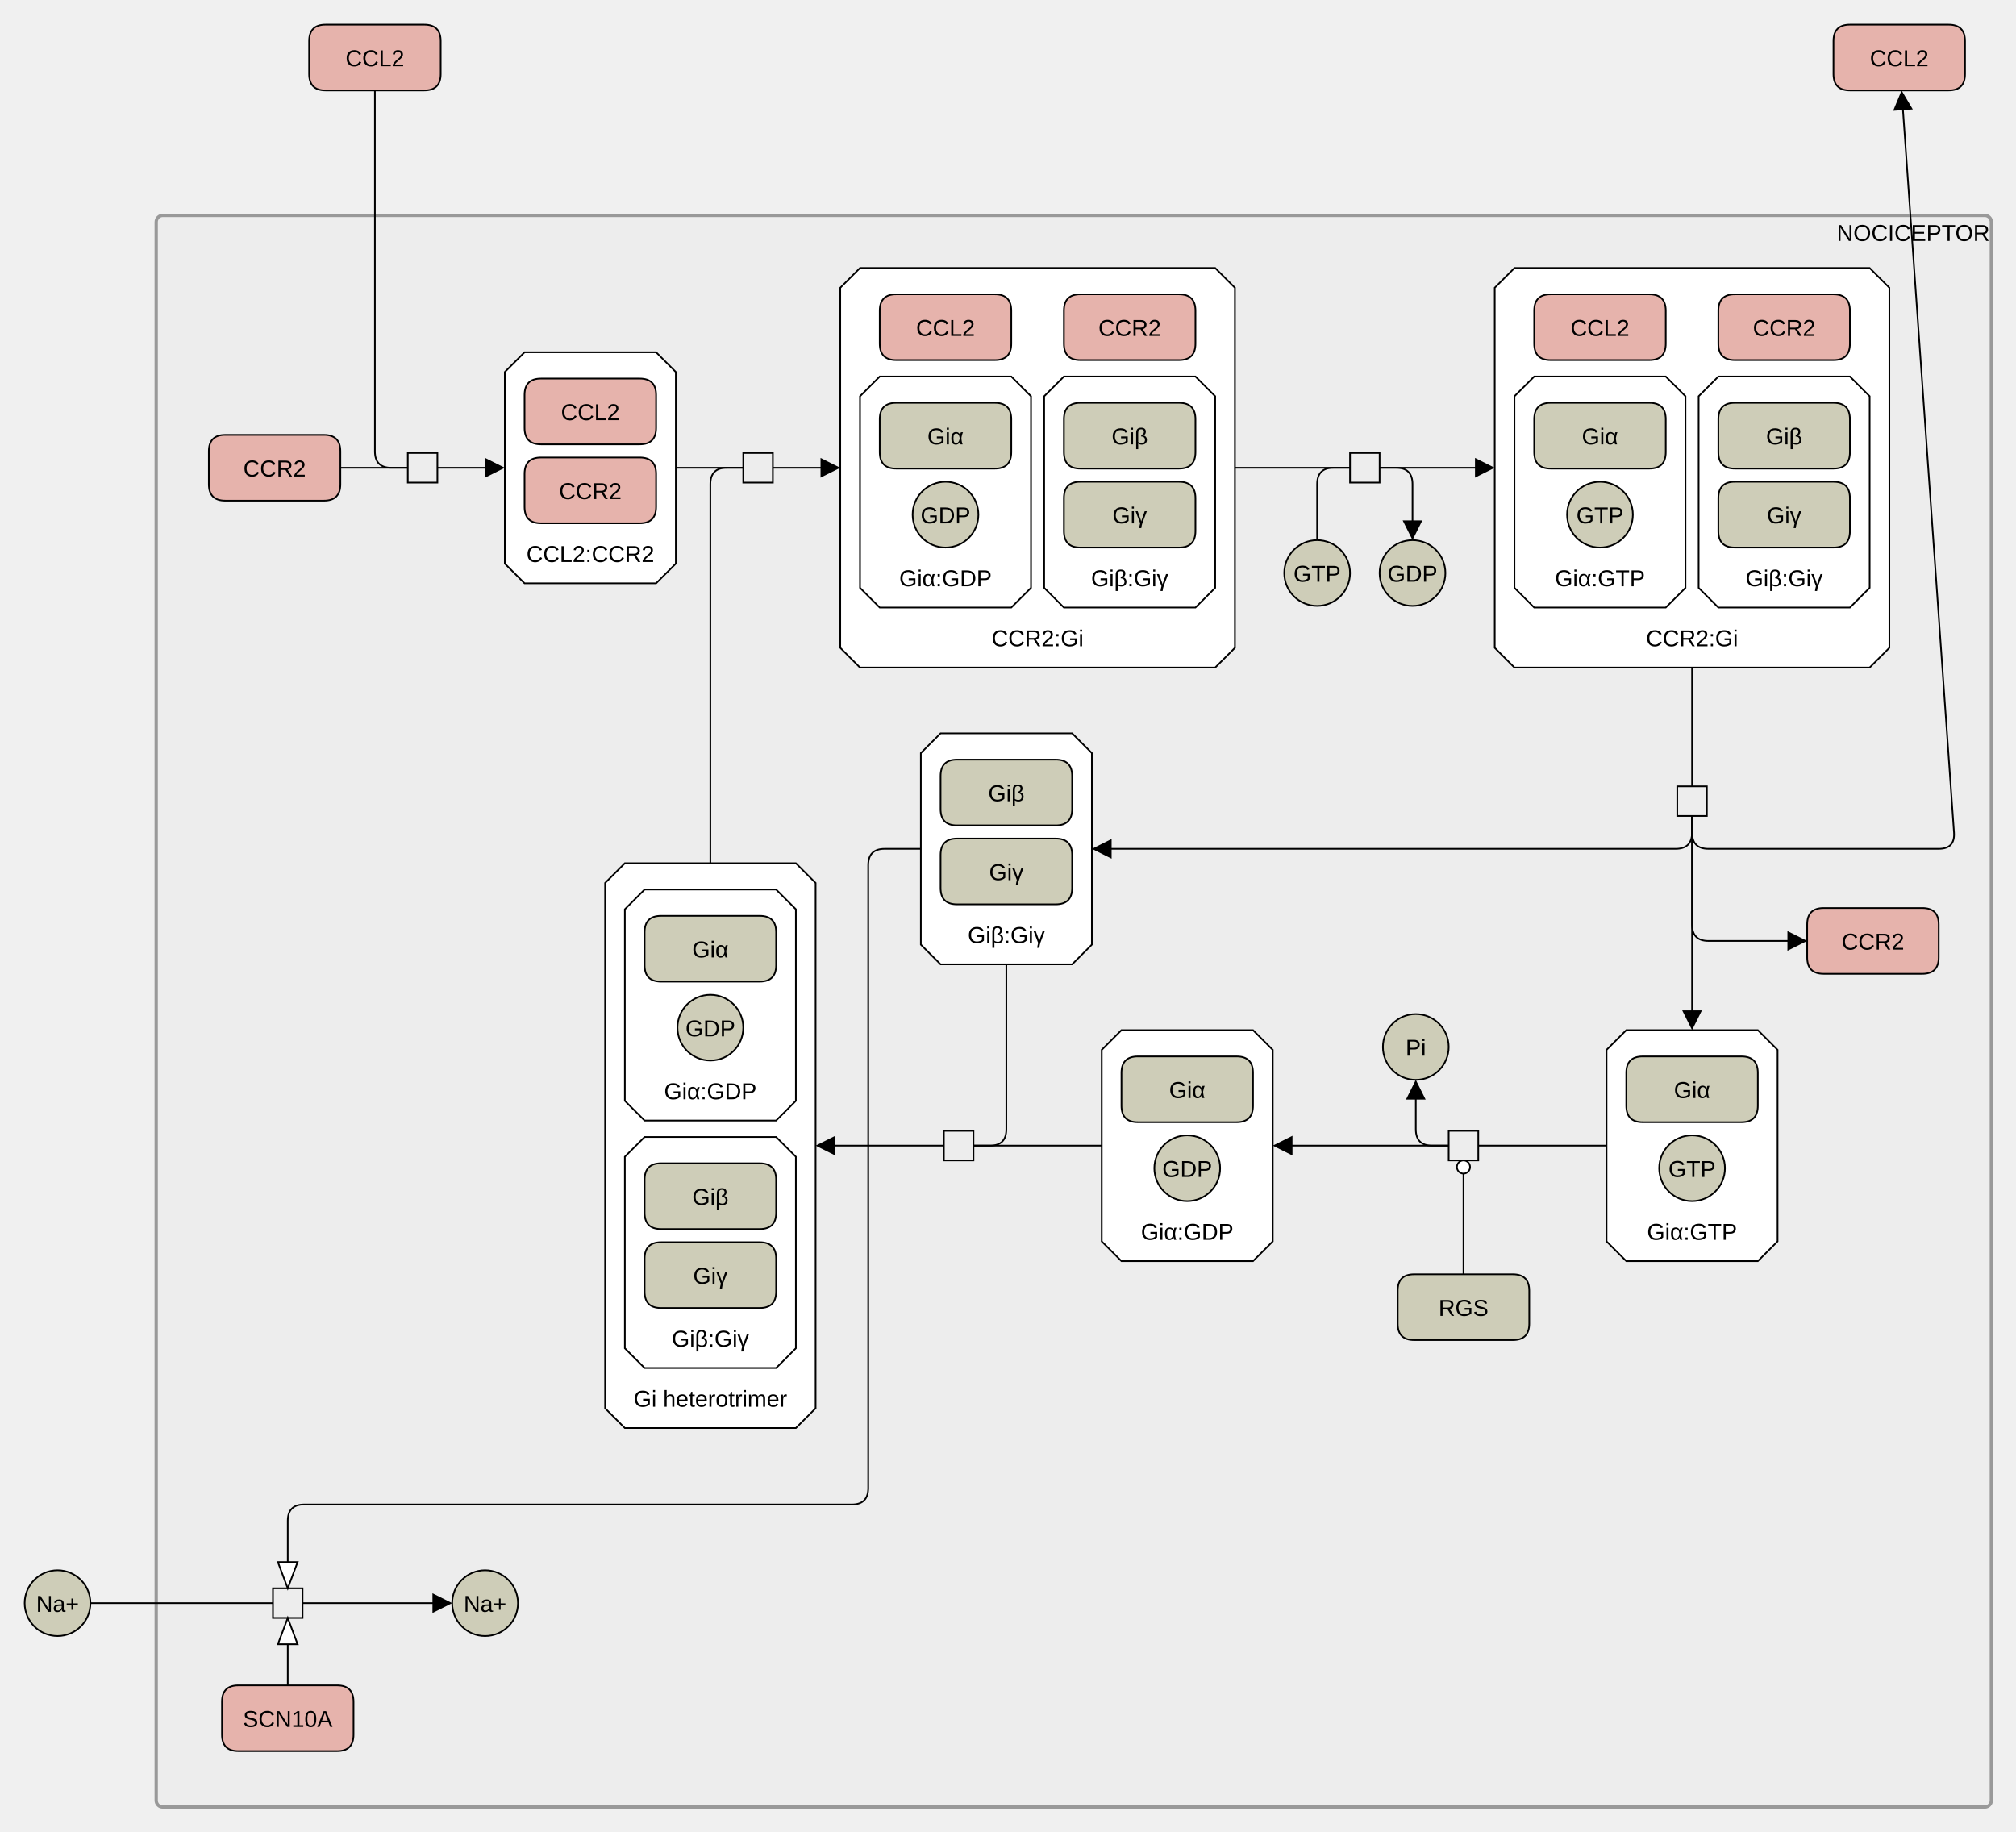
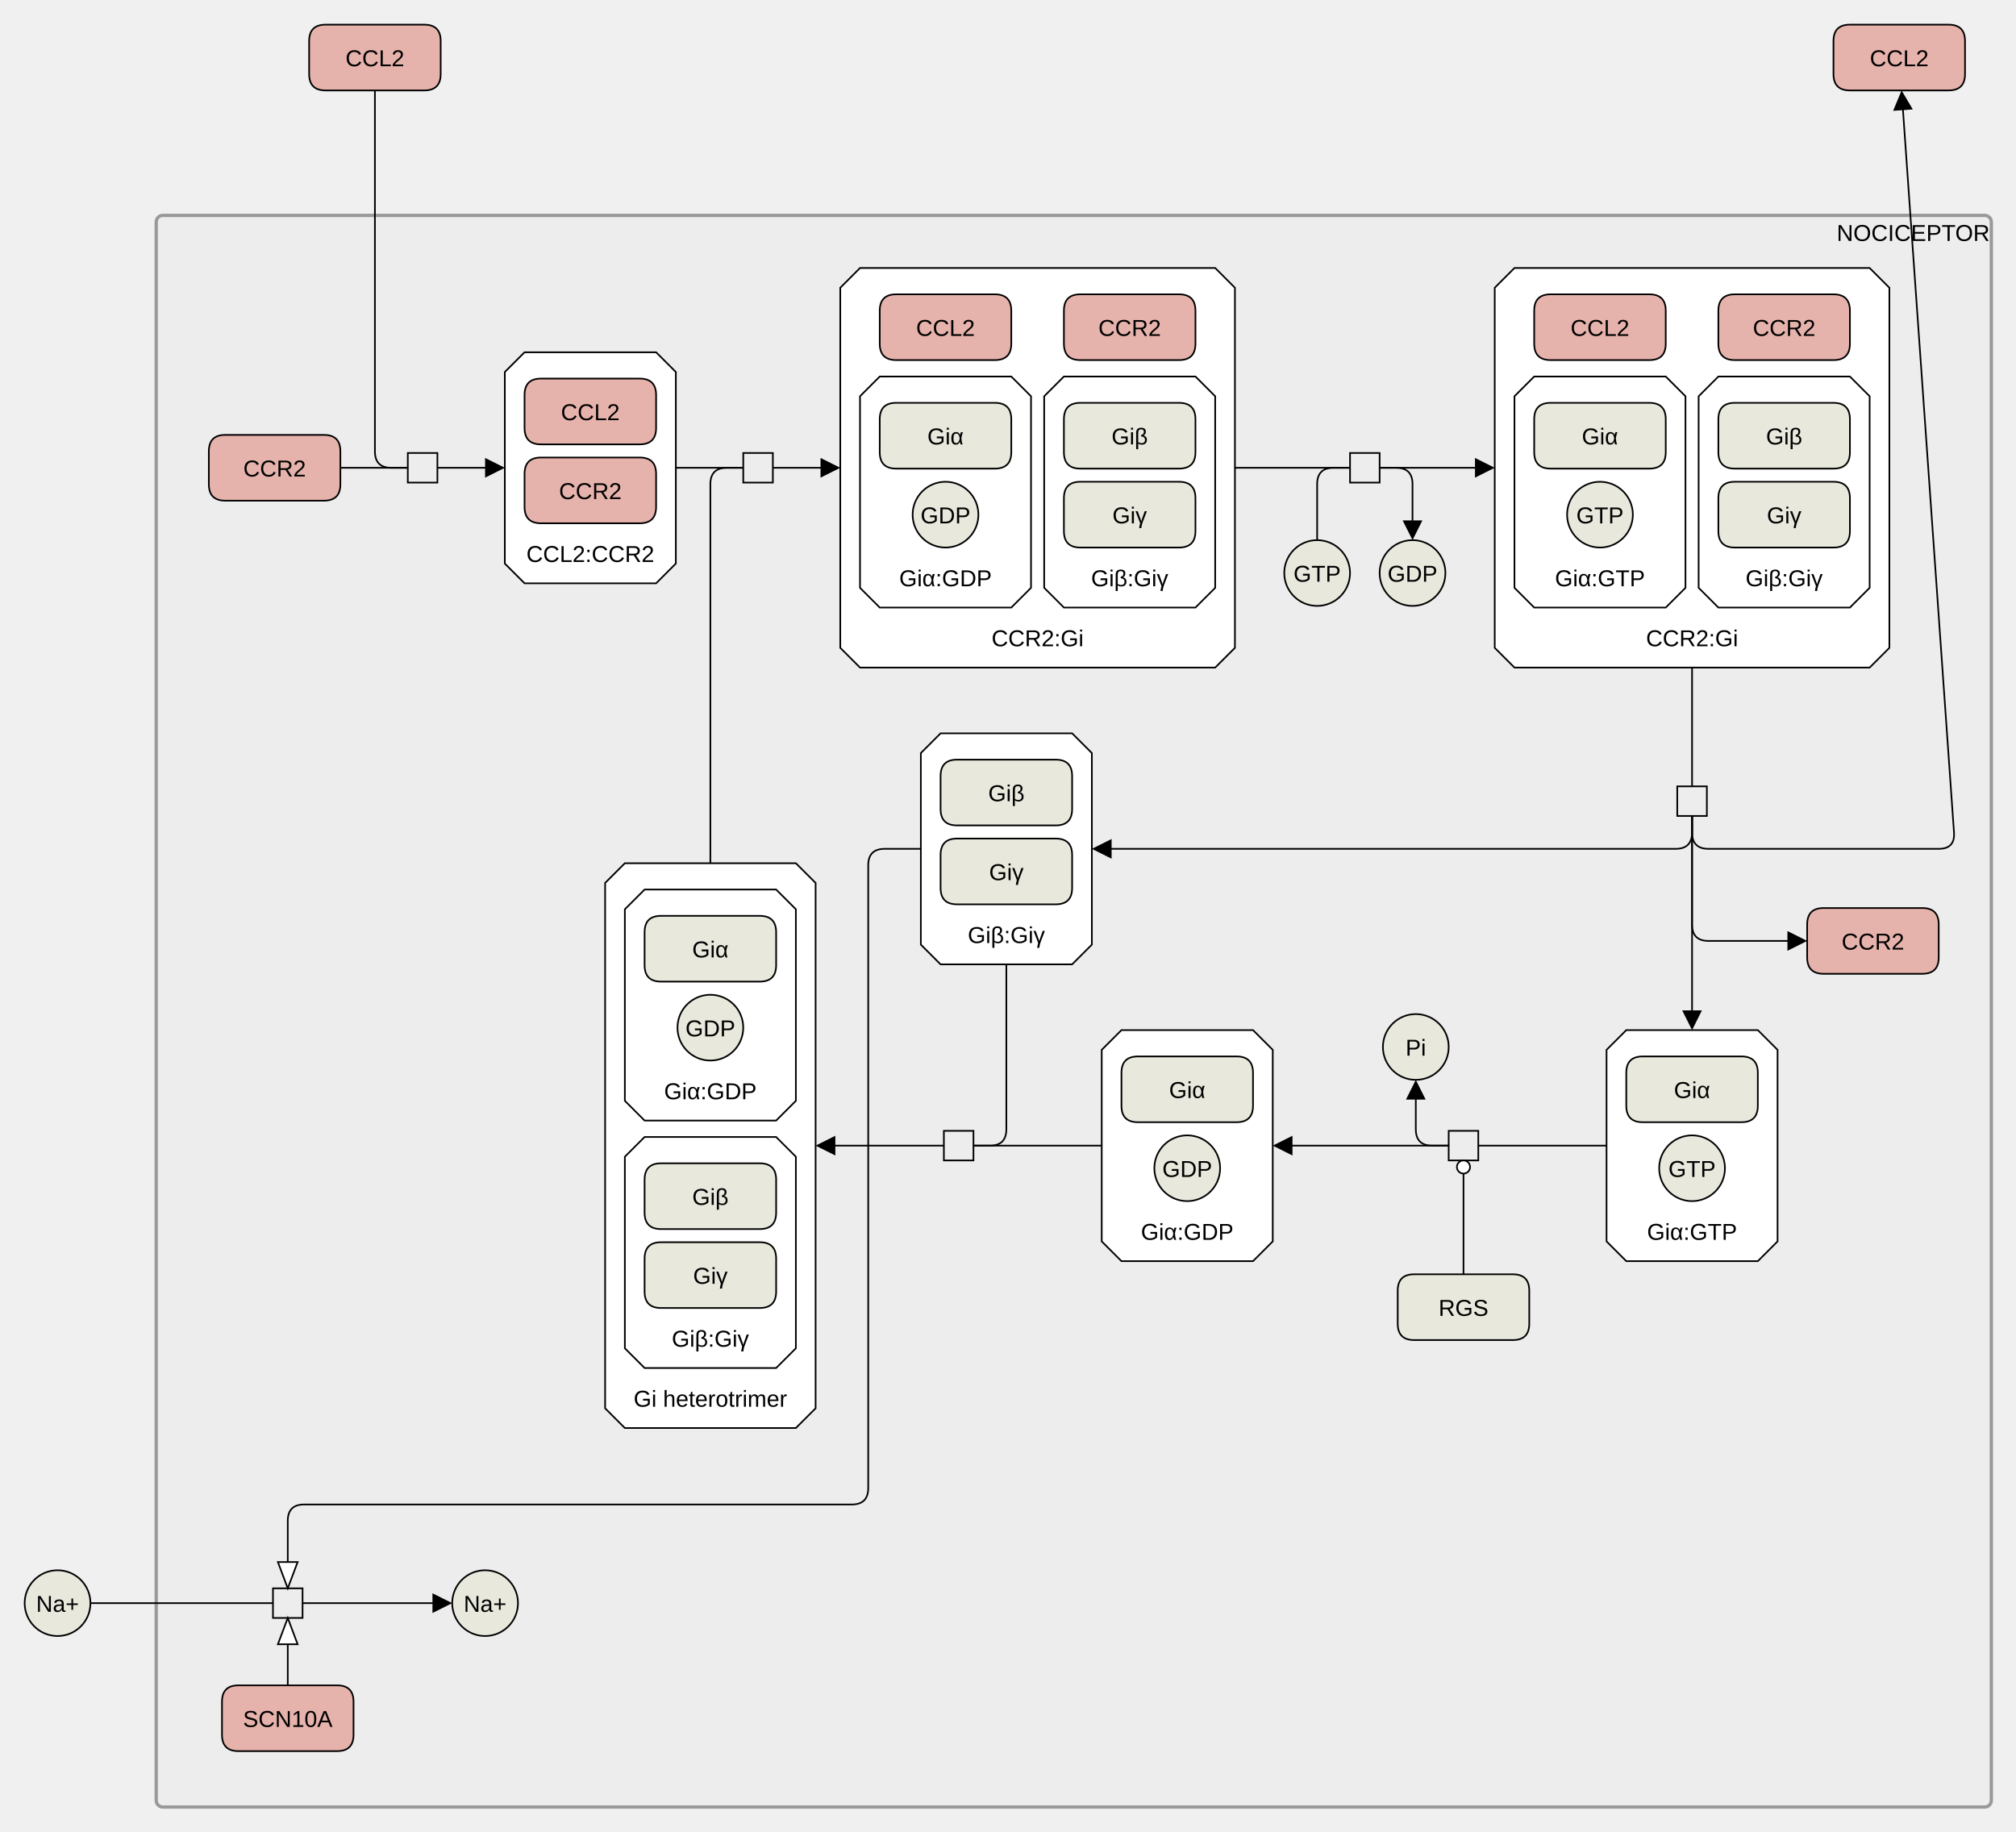
<svg xmlns="http://www.w3.org/2000/svg" width="1226" height="1114" viewBox="0 0 1226 1114" stroke-linecap="butt" stroke-miterlimit="10">
  <g transform="translate(55,-25)">
    <path d="M40 160 C40 157.791 41.791 156 44 156 L1152 156 C1154.209 156 1156 157.791 1156 160 L1156 1120 C1156 1122.209 1154.209 1124 1152 1124 L44 1124 C41.791 1124 40 1122.209 40 1120 Z" fill="#999999" fill-opacity="0.031" stroke="none" />
    <path d="M40 160 C40 157.791 41.791 156 44 156 L1152 156 C1154.209 156 1156 157.791 1156 160 L1156 1120 C1156 1122.209 1154.209 1124 1152 1124 L44 1124 C41.791 1124 40 1122.209 40 1120 Z" fill="none" stroke="#999999" stroke-width="2" />
    <text x="1108.5" y="171.541" text-anchor="middle" font-family="'Dialog', Arial, Helvetica, sans-serif" font-size="14" fill="#000000" stroke="none" xml:space="preserve">NOCICEPTOR</text>
    <path d="M468 188 L684 188 L696 200 L696 419 L684 431 L468 431 L456 419 L456 200 Z" fill="#FFFFFF" stroke="none" />
    <path d="M468 188 L684 188 L696 200 L696 419 L684 431 L468 431 L456 419 L456 200 Z" fill="none" stroke="#000000" />
    <text x="576" y="418.041" text-anchor="middle" font-family="'Dialog', Arial, Helvetica, sans-serif" font-size="14" fill="#000000" stroke="none" xml:space="preserve">CCR2:Gi</text>
    <path d="M592 214 Q592 204 602 204 L662 204 Q672 204 672 214 L672 234 Q672 244 662 244 L602 244 Q592 244 592 234 Z" fill="#E6B3AC" stroke="none" />
    <path d="M592 214 Q592 204 602 204 L662 204 Q672 204 672 214 L672 234 Q672 244 662 244 L602 244 Q592 244 592 234 Z" fill="none" stroke="#000000" />
    <text x="632" y="229.291" text-anchor="middle" font-family="'Dialog', Arial, Helvetica, sans-serif" font-size="14" fill="#000000" stroke="none" xml:space="preserve">CCR2</text>
    <path d="M480 214 Q480 204 490 204 L550 204 Q560 204 560 214 L560 234 Q560 244 550 244 L490 244 Q480 244 480 234 Z" fill="#E6B3AC" stroke="none" />
    <path d="M480 214 Q480 204 490 204 L550 204 Q560 204 560 214 L560 234 Q560 244 550 244 L490 244 Q480 244 480 234 Z" fill="none" stroke="#000000" />
    <text x="520" y="229.291" text-anchor="middle" font-family="'Dialog', Arial, Helvetica, sans-serif" font-size="14" fill="#000000" stroke="none" xml:space="preserve">CCL2</text>
    <path d="M480 254 L560 254 L572 266 L572 382.5 L560 394.5 L480 394.5 L468 382.5 L468 266 Z" fill="#FFFFFF" stroke="none" />
    <path d="M480 254 L560 254 L572 266 L572 382.5 L560 394.5 L480 394.5 L468 382.5 L468 266 Z" fill="none" stroke="#000000" />
    <text x="520" y="381.541" text-anchor="middle" font-family="'Dialog', Arial, Helvetica, sans-serif" font-size="14" fill="#000000" stroke="none" xml:space="preserve">Giα:GDP</text>
-     <path d="M480 280 Q480 270 490 270 L550 270 Q560 270 560 280 L560 300 Q560 310 550 310 L490 310 Q480 310 480 300 Z" fill="#CECDB8" stroke="none" />
+     <path d="M480 280 Q480 270 490 270 L550 270 Q560 270 560 280 L560 300 Q560 310 550 310 L490 310 Q480 310 480 300 Z" fill="#E8E8DD" stroke="none" />
    <path d="M480 280 Q480 270 490 270 L550 270 Q560 270 560 280 L560 300 Q560 310 550 310 L490 310 Q480 310 480 300 Z" fill="none" stroke="#000000" />
    <text x="520" y="295.291" text-anchor="middle" font-family="'Dialog', Arial, Helvetica, sans-serif" font-size="14" fill="#000000" stroke="none" xml:space="preserve">Giα</text>
-     <path d="M500 338 C500 326.954 508.954 318 520 318 L520 318 C531.046 318 540 326.954 540 338 L540 338 C540 349.046 531.046 358 520 358 L520 358 C508.954 358 500 349.046 500 338 Z" fill="#CECDB8" stroke="none" />
+     <path d="M500 338 C500 326.954 508.954 318 520 318 L520 318 C531.046 318 540 326.954 540 338 L540 338 C540 349.046 531.046 358 520 358 L520 358 C508.954 358 500 349.046 500 338 Z" fill="#E8E8DD" stroke="none" />
    <path d="M500 338 C500 326.954 508.954 318 520 318 L520 318 C531.046 318 540 326.954 540 338 L540 338 C540 349.046 531.046 358 520 358 L520 358 C508.954 358 500 349.046 500 338 Z" fill="none" stroke="#000000" />
    <text x="520" y="343.291" text-anchor="middle" font-family="'Dialog', Arial, Helvetica, sans-serif" font-size="14" fill="#000000" stroke="none" xml:space="preserve">GDP</text>
    <path d="M592 254 L672 254 L684 266 L684 382.5 L672 394.5 L592 394.5 L580 382.5 L580 266 Z" fill="#FFFFFF" stroke="none" />
    <path d="M592 254 L672 254 L684 266 L684 382.5 L672 394.5 L592 394.5 L580 382.5 L580 266 Z" fill="none" stroke="#000000" />
    <text x="632" y="381.541" text-anchor="middle" font-family="'Dialog', Arial, Helvetica, sans-serif" font-size="14" fill="#000000" stroke="none" xml:space="preserve">Giβ:Giγ</text>
-     <path d="M592 280 Q592 270 602 270 L662 270 Q672 270 672 280 L672 300 Q672 310 662 310 L602 310 Q592 310 592 300 Z" fill="#CECDB8" stroke="none" />
+     <path d="M592 280 Q592 270 602 270 L662 270 Q672 270 672 280 L672 300 Q672 310 662 310 L602 310 Q592 310 592 300 Z" fill="#E8E8DD" stroke="none" />
    <path d="M592 280 Q592 270 602 270 L662 270 Q672 270 672 280 L672 300 Q672 310 662 310 L602 310 Q592 310 592 300 Z" fill="none" stroke="#000000" />
    <text x="632" y="295.291" text-anchor="middle" font-family="'Dialog', Arial, Helvetica, sans-serif" font-size="14" fill="#000000" stroke="none" xml:space="preserve">Giβ</text>
-     <path d="M592 328 Q592 318 602 318 L662 318 Q672 318 672 328 L672 348 Q672 358 662 358 L602 358 Q592 358 592 348 Z" fill="#CECDB8" stroke="none" />
+     <path d="M592 328 Q592 318 602 318 L662 318 Q672 318 672 328 L672 348 Q672 358 662 358 L602 358 Q592 358 592 348 Z" fill="#E8E8DD" stroke="none" />
    <path d="M592 328 Q592 318 602 318 L662 318 Q672 318 672 328 L672 348 Q672 358 662 358 L602 358 Q592 358 592 348 Z" fill="none" stroke="#000000" />
    <text x="632" y="343.291" text-anchor="middle" font-family="'Dialog', Arial, Helvetica, sans-serif" font-size="14" fill="#000000" stroke="none" xml:space="preserve">Giγ</text>
    <path d="M866 188 L1082 188 L1094 200 L1094 419 L1082 431 L866 431 L854 419 L854 200 Z" fill="#FFFFFF" stroke="none" />
    <path d="M866 188 L1082 188 L1094 200 L1094 419 L1082 431 L866 431 L854 419 L854 200 Z" fill="none" stroke="#000000" />
    <text x="974" y="418.041" text-anchor="middle" font-family="'Dialog', Arial, Helvetica, sans-serif" font-size="14" fill="#000000" stroke="none" xml:space="preserve">CCR2:Gi</text>
    <path d="M990 254 L1070 254 L1082 266 L1082 382.5 L1070 394.5 L990 394.5 L978 382.5 L978 266 Z" fill="#FFFFFF" stroke="none" />
    <path d="M990 254 L1070 254 L1082 266 L1082 382.5 L1070 394.5 L990 394.5 L978 382.5 L978 266 Z" fill="none" stroke="#000000" />
    <text x="1030" y="381.541" text-anchor="middle" font-family="'Dialog', Arial, Helvetica, sans-serif" font-size="14" fill="#000000" stroke="none" xml:space="preserve">Giβ:Giγ</text>
-     <path d="M990 280 Q990 270 1000 270 L1060 270 Q1070 270 1070 280 L1070 300 Q1070 310 1060 310 L1000 310 Q990 310 990 300 Z" fill="#CECDB8" stroke="none" />
+     <path d="M990 280 Q990 270 1000 270 L1060 270 Q1070 270 1070 280 L1070 300 Q1070 310 1060 310 L1000 310 Q990 310 990 300 Z" fill="#E8E8DD" stroke="none" />
    <path d="M990 280 Q990 270 1000 270 L1060 270 Q1070 270 1070 280 L1070 300 Q1070 310 1060 310 L1000 310 Q990 310 990 300 Z" fill="none" stroke="#000000" />
    <text x="1030" y="295.291" text-anchor="middle" font-family="'Dialog', Arial, Helvetica, sans-serif" font-size="14" fill="#000000" stroke="none" xml:space="preserve">Giβ</text>
-     <path d="M990 328 Q990 318 1000 318 L1060 318 Q1070 318 1070 328 L1070 348 Q1070 358 1060 358 L1000 358 Q990 358 990 348 Z" fill="#CECDB8" stroke="none" />
+     <path d="M990 328 Q990 318 1000 318 L1060 318 Q1070 318 1070 328 L1070 348 Q1070 358 1060 358 L1000 358 Q990 358 990 348 Z" fill="#E8E8DD" stroke="none" />
    <path d="M990 328 Q990 318 1000 318 L1060 318 Q1070 318 1070 328 L1070 348 Q1070 358 1060 358 L1000 358 Q990 358 990 348 Z" fill="none" stroke="#000000" />
    <text x="1030" y="343.291" text-anchor="middle" font-family="'Dialog', Arial, Helvetica, sans-serif" font-size="14" fill="#000000" stroke="none" xml:space="preserve">Giγ</text>
    <path d="M878 254 L958 254 L970 266 L970 382.5 L958 394.5 L878 394.5 L866 382.5 L866 266 Z" fill="#FFFFFF" stroke="none" />
    <path d="M878 254 L958 254 L970 266 L970 382.5 L958 394.5 L878 394.5 L866 382.5 L866 266 Z" fill="none" stroke="#000000" />
    <text x="918" y="381.541" text-anchor="middle" font-family="'Dialog', Arial, Helvetica, sans-serif" font-size="14" fill="#000000" stroke="none" xml:space="preserve">Giα:GTP</text>
-     <path d="M878 280 Q878 270 888 270 L948 270 Q958 270 958 280 L958 300 Q958 310 948 310 L888 310 Q878 310 878 300 Z" fill="#CECDB8" stroke="none" />
+     <path d="M878 280 Q878 270 888 270 L948 270 Q958 270 958 280 L958 300 Q958 310 948 310 L888 310 Q878 310 878 300 Z" fill="#E8E8DD" stroke="none" />
    <path d="M878 280 Q878 270 888 270 L948 270 Q958 270 958 280 L958 300 Q958 310 948 310 L888 310 Q878 310 878 300 Z" fill="none" stroke="#000000" />
    <text x="918" y="295.291" text-anchor="middle" font-family="'Dialog', Arial, Helvetica, sans-serif" font-size="14" fill="#000000" stroke="none" xml:space="preserve">Giα</text>
-     <path d="M898 338 C898 326.954 906.954 318 918 318 L918 318 C929.046 318 938 326.954 938 338 L938 338 C938 349.046 929.046 358 918 358 L918 358 C906.954 358 898 349.046 898 338 Z" fill="#CECDB8" stroke="none" />
+     <path d="M898 338 C898 326.954 906.954 318 918 318 L918 318 C929.046 318 938 326.954 938 338 L938 338 C938 349.046 929.046 358 918 358 L918 358 C906.954 358 898 349.046 898 338 Z" fill="#E8E8DD" stroke="none" />
    <path d="M898 338 C898 326.954 906.954 318 918 318 L918 318 C929.046 318 938 326.954 938 338 L938 338 C938 349.046 929.046 358 918 358 L918 358 C906.954 358 898 349.046 898 338 Z" fill="none" stroke="#000000" />
    <text x="918" y="343.291" text-anchor="middle" font-family="'Dialog', Arial, Helvetica, sans-serif" font-size="14" fill="#000000" stroke="none" xml:space="preserve">GTP</text>
    <path d="M990 214 Q990 204 1000 204 L1060 204 Q1070 204 1070 214 L1070 234 Q1070 244 1060 244 L1000 244 Q990 244 990 234 Z" fill="#E6B3AC" stroke="none" />
    <path d="M990 214 Q990 204 1000 204 L1060 204 Q1070 204 1070 214 L1070 234 Q1070 244 1060 244 L1000 244 Q990 244 990 234 Z" fill="none" stroke="#000000" />
    <text x="1030" y="229.291" text-anchor="middle" font-family="'Dialog', Arial, Helvetica, sans-serif" font-size="14" fill="#000000" stroke="none" xml:space="preserve">CCR2</text>
    <path d="M878 214 Q878 204 888 204 L948 204 Q958 204 958 214 L958 234 Q958 244 948 244 L888 244 Q878 244 878 234 Z" fill="#E6B3AC" stroke="none" />
    <path d="M878 214 Q878 204 888 204 L948 204 Q958 204 958 214 L958 234 Q958 244 948 244 L888 244 Q878 244 878 234 Z" fill="none" stroke="#000000" />
    <text x="918" y="229.291" text-anchor="middle" font-family="'Dialog', Arial, Helvetica, sans-serif" font-size="14" fill="#000000" stroke="none" xml:space="preserve">CCL2</text>
    <path d="M325 550 L429 550 L441 562 L441 881.5 L429 893.5 L325 893.5 L313 881.5 L313 562 Z" fill="#FFFFFF" stroke="none" />
    <path d="M325 550 L429 550 L441 562 L441 881.5 L429 893.5 L325 893.5 L313 881.5 L313 562 Z" fill="none" stroke="#000000" />
    <text x="377" y="880.541" text-anchor="middle" font-family="'Dialog', Arial, Helvetica, sans-serif" font-size="14" fill="#000000" stroke="none" xml:space="preserve">Gi heterotrimer</text>
    <path d="M337 566 L417 566 L429 578 L429 694.5 L417 706.5 L337 706.5 L325 694.5 L325 578 Z" fill="#FFFFFF" stroke="none" />
    <path d="M337 566 L417 566 L429 578 L429 694.5 L417 706.5 L337 706.5 L325 694.5 L325 578 Z" fill="none" stroke="#000000" />
    <text x="377" y="693.541" text-anchor="middle" font-family="'Dialog', Arial, Helvetica, sans-serif" font-size="14" fill="#000000" stroke="none" xml:space="preserve">Giα:GDP</text>
-     <path d="M337 592 Q337 582 347 582 L407 582 Q417 582 417 592 L417 612 Q417 622 407 622 L347 622 Q337 622 337 612 Z" fill="#CECDB8" stroke="none" />
+     <path d="M337 592 Q337 582 347 582 L407 582 Q417 582 417 592 L417 612 Q417 622 407 622 L347 622 Q337 622 337 612 Z" fill="#E8E8DD" stroke="none" />
    <path d="M337 592 Q337 582 347 582 L407 582 Q417 582 417 592 L417 612 Q417 622 407 622 L347 622 Q337 622 337 612 Z" fill="none" stroke="#000000" />
    <text x="377" y="607.291" text-anchor="middle" font-family="'Dialog', Arial, Helvetica, sans-serif" font-size="14" fill="#000000" stroke="none" xml:space="preserve">Giα</text>
-     <path d="M357 650 C357 638.954 365.954 630 377 630 L377 630 C388.046 630 397 638.954 397 650 L397 650 C397 661.046 388.046 670 377 670 L377 670 C365.954 670 357 661.046 357 650 Z" fill="#CECDB8" stroke="none" />
+     <path d="M357 650 C357 638.954 365.954 630 377 630 L377 630 C388.046 630 397 638.954 397 650 L397 650 C397 661.046 388.046 670 377 670 L377 670 C365.954 670 357 661.046 357 650 Z" fill="#E8E8DD" stroke="none" />
    <path d="M357 650 C357 638.954 365.954 630 377 630 L377 630 C388.046 630 397 638.954 397 650 L397 650 C397 661.046 388.046 670 377 670 L377 670 C365.954 670 357 661.046 357 650 Z" fill="none" stroke="#000000" />
    <text x="377" y="655.291" text-anchor="middle" font-family="'Dialog', Arial, Helvetica, sans-serif" font-size="14" fill="#000000" stroke="none" xml:space="preserve">GDP</text>
    <path d="M337 716.5 L417 716.5 L429 728.5 L429 845 L417 857 L337 857 L325 845 L325 728.5 Z" fill="#FFFFFF" stroke="none" />
    <path d="M337 716.5 L417 716.5 L429 728.5 L429 845 L417 857 L337 857 L325 845 L325 728.5 Z" fill="none" stroke="#000000" />
    <text x="377" y="844.041" text-anchor="middle" font-family="'Dialog', Arial, Helvetica, sans-serif" font-size="14" fill="#000000" stroke="none" xml:space="preserve">Giβ:Giγ</text>
-     <path d="M337 742.5 Q337 732.5 347 732.5 L407 732.5 Q417 732.5 417 742.5 L417 762.5 Q417 772.5 407 772.5 L347 772.5 Q337 772.5 337 762.5 Z" fill="#CECDB8" stroke="none" />
+     <path d="M337 742.5 Q337 732.5 347 732.5 L407 732.5 Q417 732.5 417 742.5 L417 762.5 Q417 772.5 407 772.5 L347 772.5 Q337 772.5 337 762.5 Z" fill="#E8E8DD" stroke="none" />
    <path d="M337 742.5 Q337 732.5 347 732.5 L407 732.5 Q417 732.5 417 742.5 L417 762.5 Q417 772.5 407 772.5 L347 772.5 Q337 772.5 337 762.5 Z" fill="none" stroke="#000000" />
    <text x="377" y="757.791" text-anchor="middle" font-family="'Dialog', Arial, Helvetica, sans-serif" font-size="14" fill="#000000" stroke="none" xml:space="preserve">Giβ</text>
-     <path d="M337 790.5 Q337 780.5 347 780.5 L407 780.5 Q417 780.5 417 790.5 L417 810.5 Q417 820.5 407 820.5 L347 820.5 Q337 820.5 337 810.5 Z" fill="#CECDB8" stroke="none" />
+     <path d="M337 790.5 Q337 780.5 347 780.5 L407 780.5 Q417 780.5 417 790.5 L417 810.5 Q417 820.5 407 820.5 L347 820.5 Q337 820.5 337 810.5 Z" fill="#E8E8DD" stroke="none" />
    <path d="M337 790.5 Q337 780.5 347 780.5 L407 780.5 Q417 780.5 417 790.5 L417 810.5 Q417 820.5 407 820.5 L347 820.5 Q337 820.5 337 810.5 Z" fill="none" stroke="#000000" />
    <text x="377" y="805.791" text-anchor="middle" font-family="'Dialog', Arial, Helvetica, sans-serif" font-size="14" fill="#000000" stroke="none" xml:space="preserve">Giγ</text>
    <path d="M264 239.25 L344 239.25 L356 251.25 L356 367.75 L344 379.75 L264 379.75 L252 367.75 L252 251.25 Z" fill="#FFFFFF" stroke="none" />
    <path d="M264 239.25 L344 239.25 L356 251.25 L356 367.75 L344 379.75 L264 379.75 L252 367.75 L252 251.25 Z" fill="none" stroke="#000000" />
    <text x="304" y="366.791" text-anchor="middle" font-family="'Dialog', Arial, Helvetica, sans-serif" font-size="14" fill="#000000" stroke="none" xml:space="preserve">CCL2:CCR2</text>
    <path d="M264 313.25 Q264 303.25 274 303.25 L334 303.25 Q344 303.25 344 313.25 L344 333.25 Q344 343.25 334 343.25 L274 343.25 Q264 343.25 264 333.25 Z" fill="#E6B3AC" stroke="none" />
    <path d="M264 313.25 Q264 303.25 274 303.25 L334 303.25 Q344 303.25 344 313.25 L344 333.25 Q344 343.25 334 343.25 L274 343.25 Q264 343.25 264 333.25 Z" fill="none" stroke="#000000" />
    <text x="304" y="328.541" text-anchor="middle" font-family="'Dialog', Arial, Helvetica, sans-serif" font-size="14" fill="#000000" stroke="none" xml:space="preserve">CCR2</text>
    <path d="M264 265.25 Q264 255.25 274 255.25 L334 255.25 Q344 255.25 344 265.25 L344 285.25 Q344 295.25 334 295.25 L274 295.25 Q264 295.25 264 285.25 Z" fill="#E6B3AC" stroke="none" />
    <path d="M264 265.25 Q264 255.25 274 255.25 L334 255.25 Q344 255.25 344 265.25 L344 285.25 Q344 295.25 334 295.25 L274 295.25 Q264 295.25 264 285.25 Z" fill="none" stroke="#000000" />
    <text x="304" y="280.541" text-anchor="middle" font-family="'Dialog', Arial, Helvetica, sans-serif" font-size="14" fill="#000000" stroke="none" xml:space="preserve">CCL2</text>
    <path d="M517 471 L597 471 L609 483 L609 599.5 L597 611.5 L517 611.5 L505 599.5 L505 483 Z" fill="#FFFFFF" stroke="none" />
    <path d="M517 471 L597 471 L609 483 L609 599.5 L597 611.5 L517 611.5 L505 599.5 L505 483 Z" fill="none" stroke="#000000" />
    <text x="557" y="598.541" text-anchor="middle" font-family="'Dialog', Arial, Helvetica, sans-serif" font-size="14" fill="#000000" stroke="none" xml:space="preserve">Giβ:Giγ</text>
-     <path d="M517 497 Q517 487 527 487 L587 487 Q597 487 597 497 L597 517 Q597 527 587 527 L527 527 Q517 527 517 517 Z" fill="#CECDB8" stroke="none" />
+     <path d="M517 497 Q517 487 527 487 L587 487 Q597 487 597 497 L597 517 Q597 527 587 527 L527 527 Q517 527 517 517 Z" fill="#E8E8DD" stroke="none" />
    <path d="M517 497 Q517 487 527 487 L587 487 Q597 487 597 497 L597 517 Q597 527 587 527 L527 527 Q517 527 517 517 Z" fill="none" stroke="#000000" />
    <text x="557" y="512.291" text-anchor="middle" font-family="'Dialog', Arial, Helvetica, sans-serif" font-size="14" fill="#000000" stroke="none" xml:space="preserve">Giβ</text>
-     <path d="M517 545 Q517 535 527 535 L587 535 Q597 535 597 545 L597 565 Q597 575 587 575 L527 575 Q517 575 517 565 Z" fill="#CECDB8" stroke="none" />
+     <path d="M517 545 Q517 535 527 535 L587 535 Q597 535 597 545 L597 565 Q597 575 587 575 L527 575 Q517 575 517 565 Z" fill="#E8E8DD" stroke="none" />
    <path d="M517 545 Q517 535 527 535 L587 535 Q597 535 597 545 L597 565 Q597 575 587 575 L527 575 Q517 575 517 565 Z" fill="none" stroke="#000000" />
    <text x="557" y="560.291" text-anchor="middle" font-family="'Dialog', Arial, Helvetica, sans-serif" font-size="14" fill="#000000" stroke="none" xml:space="preserve">Giγ</text>
    <path d="M72 299.5 Q72 289.5 82 289.5 L142 289.5 Q152 289.5 152 299.5 L152 319.5 Q152 329.5 142 329.5 L82 329.5 Q72 329.5 72 319.5 Z" fill="#E6B3AC" stroke="none" />
    <path d="M72 299.5 Q72 289.5 82 289.5 L142 289.5 Q152 289.5 152 299.5 L152 319.5 Q152 329.5 142 329.5 L82 329.5 Q72 329.5 72 319.5 Z" fill="none" stroke="#000000" />
    <text x="112" y="314.791" text-anchor="middle" font-family="'Dialog', Arial, Helvetica, sans-serif" font-size="14" fill="#000000" stroke="none" xml:space="preserve">CCR2</text>
-     <path d="M726 373.5 C726 362.454 734.954 353.5 746 353.5 L746 353.5 C757.046 353.5 766 362.454 766 373.5 L766 373.5 C766 384.546 757.046 393.5 746 393.5 L746 393.5 C734.954 393.5 726 384.546 726 373.5 Z" fill="#CECDB8" stroke="none" />
+     <path d="M726 373.5 C726 362.454 734.954 353.5 746 353.5 L746 353.5 C757.046 353.5 766 362.454 766 373.5 L766 373.5 C766 384.546 757.046 393.5 746 393.5 L746 393.5 C734.954 393.5 726 384.546 726 373.5 Z" fill="#E8E8DD" stroke="none" />
    <path d="M726 373.5 C726 362.454 734.954 353.5 746 353.5 L746 353.5 C757.046 353.5 766 362.454 766 373.5 L766 373.5 C766 384.546 757.046 393.5 746 393.5 L746 393.5 C734.954 393.5 726 384.546 726 373.5 Z" fill="none" stroke="#000000" />
    <text x="746" y="378.791" text-anchor="middle" font-family="'Dialog', Arial, Helvetica, sans-serif" font-size="14" fill="#000000" stroke="none" xml:space="preserve">GTP</text>
-     <path d="M784 373.5 C784 362.454 792.954 353.5 804 353.5 L804 353.5 C815.046 353.5 824 362.454 824 373.5 L824 373.5 C824 384.546 815.046 393.5 804 393.5 L804 393.5 C792.954 393.5 784 384.546 784 373.5 Z" fill="#CECDB8" stroke="none" />
+     <path d="M784 373.5 C784 362.454 792.954 353.5 804 353.5 L804 353.5 C815.046 353.5 824 362.454 824 373.5 L824 373.5 C824 384.546 815.046 393.5 804 393.5 L804 393.5 C792.954 393.5 784 384.546 784 373.5 Z" fill="#E8E8DD" stroke="none" />
    <path d="M784 373.5 C784 362.454 792.954 353.5 804 353.5 L804 353.5 C815.046 353.5 824 362.454 824 373.5 L824 373.5 C824 384.546 815.046 393.5 804 393.5 L804 393.5 C792.954 393.5 784 384.546 784 373.5 Z" fill="none" stroke="#000000" />
    <text x="804" y="378.791" text-anchor="middle" font-family="'Dialog', Arial, Helvetica, sans-serif" font-size="14" fill="#000000" stroke="none" xml:space="preserve">GDP</text>
-     <path d="M786 661.75 C786 650.704 794.954 641.75 806 641.75 L806 641.75 C817.046 641.75 826 650.704 826 661.75 L826 661.75 C826 672.796 817.046 681.75 806 681.75 L806 681.75 C794.954 681.75 786 672.796 786 661.75 Z" fill="#CECDB8" stroke="none" />
+     <path d="M786 661.75 C786 650.704 794.954 641.75 806 641.75 L806 641.75 C817.046 641.75 826 650.704 826 661.75 L826 661.75 C826 672.796 817.046 681.75 806 681.75 L806 681.75 C794.954 681.75 786 672.796 786 661.75 Z" fill="#E8E8DD" stroke="none" />
    <path d="M786 661.75 C786 650.704 794.954 641.75 806 641.75 L806 641.75 C817.046 641.75 826 650.704 826 661.75 L826 661.75 C826 672.796 817.046 681.75 806 681.75 L806 681.75 C794.954 681.75 786 672.796 786 661.75 Z" fill="none" stroke="#000000" />
    <text x="806" y="667.041" text-anchor="middle" font-family="'Dialog', Arial, Helvetica, sans-serif" font-size="14" fill="#000000" stroke="none" xml:space="preserve">Pi</text>
-     <path d="M795 810 Q795 800 805 800 L865 800 Q875 800 875 810 L875 830 Q875 840 865 840 L805 840 Q795 840 795 830 Z" fill="#CECDB8" stroke="none" />
+     <path d="M795 810 Q795 800 805 800 L865 800 Q875 800 875 810 L875 830 Q875 840 865 840 L805 840 Q795 840 795 830 Z" fill="#E8E8DD" stroke="none" />
    <path d="M795 810 Q795 800 805 800 L865 800 Q875 800 875 810 L875 830 Q875 840 865 840 L805 840 Q795 840 795 830 Z" fill="none" stroke="#000000" />
    <text x="835" y="825.291" text-anchor="middle" font-family="'Dialog', Arial, Helvetica, sans-serif" font-size="14" fill="#000000" stroke="none" xml:space="preserve">RGS</text>
    <path d="M627 651.5 L707 651.5 L719 663.5 L719 780 L707 792 L627 792 L615 780 L615 663.5 Z" fill="#FFFFFF" stroke="none" />
    <path d="M627 651.5 L707 651.5 L719 663.5 L719 780 L707 792 L627 792 L615 780 L615 663.5 Z" fill="none" stroke="#000000" />
    <text x="667" y="779.041" text-anchor="middle" font-family="'Dialog', Arial, Helvetica, sans-serif" font-size="14" fill="#000000" stroke="none" xml:space="preserve">Giα:GDP</text>
-     <path d="M627 677.5 Q627 667.5 637 667.5 L697 667.5 Q707 667.5 707 677.5 L707 697.5 Q707 707.5 697 707.5 L637 707.5 Q627 707.5 627 697.5 Z" fill="#CECDB8" stroke="none" />
+     <path d="M627 677.5 Q627 667.5 637 667.5 L697 667.5 Q707 667.5 707 677.5 L707 697.5 Q707 707.5 697 707.5 L637 707.5 Q627 707.5 627 697.5 Z" fill="#E8E8DD" stroke="none" />
    <path d="M627 677.5 Q627 667.5 637 667.5 L697 667.5 Q707 667.5 707 677.5 L707 697.5 Q707 707.5 697 707.5 L637 707.5 Q627 707.5 627 697.5 Z" fill="none" stroke="#000000" />
    <text x="667" y="692.791" text-anchor="middle" font-family="'Dialog', Arial, Helvetica, sans-serif" font-size="14" fill="#000000" stroke="none" xml:space="preserve">Giα</text>
-     <path d="M647 735.5 C647 724.454 655.954 715.5 667 715.5 L667 715.5 C678.046 715.5 687 724.454 687 735.5 L687 735.5 C687 746.546 678.046 755.5 667 755.5 L667 755.5 C655.954 755.5 647 746.546 647 735.5 Z" fill="#CECDB8" stroke="none" />
+     <path d="M647 735.5 C647 724.454 655.954 715.5 667 715.5 L667 715.5 C678.046 715.5 687 724.454 687 735.5 L687 735.5 C687 746.546 678.046 755.5 667 755.5 L667 755.5 C655.954 755.5 647 746.546 647 735.5 Z" fill="#E8E8DD" stroke="none" />
    <path d="M647 735.5 C647 724.454 655.954 715.5 667 715.5 L667 715.5 C678.046 715.5 687 724.454 687 735.5 L687 735.5 C687 746.546 678.046 755.5 667 755.5 L667 755.5 C655.954 755.5 647 746.546 647 735.5 Z" fill="none" stroke="#000000" />
    <text x="667" y="740.791" text-anchor="middle" font-family="'Dialog', Arial, Helvetica, sans-serif" font-size="14" fill="#000000" stroke="none" xml:space="preserve">GDP</text>
    <path d="M934 651.5 L1014 651.5 L1026 663.5 L1026 780 L1014 792 L934 792 L922 780 L922 663.5 Z" fill="#FFFFFF" stroke="none" />
    <path d="M934 651.5 L1014 651.5 L1026 663.5 L1026 780 L1014 792 L934 792 L922 780 L922 663.5 Z" fill="none" stroke="#000000" />
    <text x="974" y="779.041" text-anchor="middle" font-family="'Dialog', Arial, Helvetica, sans-serif" font-size="14" fill="#000000" stroke="none" xml:space="preserve">Giα:GTP</text>
-     <path d="M934 677.5 Q934 667.5 944 667.5 L1004 667.5 Q1014 667.5 1014 677.5 L1014 697.5 Q1014 707.5 1004 707.5 L944 707.5 Q934 707.5 934 697.5 Z" fill="#CECDB8" stroke="none" />
+     <path d="M934 677.5 Q934 667.5 944 667.5 L1004 667.5 Q1014 667.5 1014 677.5 L1014 697.5 Q1014 707.5 1004 707.5 L944 707.5 Q934 707.5 934 697.5 Z" fill="#E8E8DD" stroke="none" />
    <path d="M934 677.5 Q934 667.5 944 667.5 L1004 667.5 Q1014 667.5 1014 677.5 L1014 697.5 Q1014 707.5 1004 707.5 L944 707.5 Q934 707.5 934 697.5 Z" fill="none" stroke="#000000" />
    <text x="974" y="692.791" text-anchor="middle" font-family="'Dialog', Arial, Helvetica, sans-serif" font-size="14" fill="#000000" stroke="none" xml:space="preserve">Giα</text>
-     <path d="M954 735.5 C954 724.454 962.954 715.5 974 715.5 L974 715.5 C985.046 715.5 994 724.454 994 735.5 L994 735.5 C994 746.546 985.046 755.5 974 755.5 L974 755.5 C962.954 755.5 954 746.546 954 735.5 Z" fill="#CECDB8" stroke="none" />
+     <path d="M954 735.5 C954 724.454 962.954 715.5 974 715.5 L974 715.5 C985.046 715.5 994 724.454 994 735.5 L994 735.5 C994 746.546 985.046 755.5 974 755.5 L974 755.5 C962.954 755.5 954 746.546 954 735.5 Z" fill="#E8E8DD" stroke="none" />
    <path d="M954 735.5 C954 724.454 962.954 715.5 974 715.5 L974 715.5 C985.046 715.5 994 724.454 994 735.5 L994 735.5 C994 746.546 985.046 755.5 974 755.5 L974 755.5 C962.954 755.5 954 746.546 954 735.5 Z" fill="none" stroke="#000000" />
    <text x="974" y="740.791" text-anchor="middle" font-family="'Dialog', Arial, Helvetica, sans-serif" font-size="14" fill="#000000" stroke="none" xml:space="preserve">GTP</text>
    <path d="M1044 587.25 Q1044 577.25 1054 577.25 L1114 577.25 Q1124 577.25 1124 587.25 L1124 607.25 Q1124 617.25 1114 617.25 L1054 617.25 Q1044 617.25 1044 607.25 Z" fill="#E6B3AC" stroke="none" />
    <path d="M1044 587.25 Q1044 577.25 1054 577.25 L1114 577.25 Q1124 577.25 1124 587.25 L1124 607.25 Q1124 617.25 1114 617.25 L1054 617.25 Q1044 617.25 1044 607.25 Z" fill="none" stroke="#000000" />
    <text x="1084" y="602.541" text-anchor="middle" font-family="'Dialog', Arial, Helvetica, sans-serif" font-size="14" fill="#000000" stroke="none" xml:space="preserve">CCR2</text>
    <path d="M397 300.5 L415 300.5 L415 318.5 L397 318.5 Z" fill="none" stroke="#000000" />
    <path d="M766 300.5 L784 300.5 L784 318.5 L766 318.5 Z" fill="none" stroke="#000000" />
    <path d="M193 300.5 L211 300.5 L211 318.5 L193 318.5 Z" fill="none" stroke="#000000" />
    <path d="M965 503.25 L983 503.25 L983 521.25 L965 521.25 Z" fill="none" stroke="#000000" />
    <path d="M826 712.75 L844 712.75 L844 730.75 L826 730.75 Z" fill="none" stroke="#000000" />
    <path d="M519 712.75 L537 712.75 L537 730.75 L519 730.75 Z" fill="none" stroke="#000000" />
    <path d="M111 991 L129 991 L129 1009 L111 1009 Z" fill="none" stroke="#000000" />
-     <path d="M220 1000 C220 988.954 228.954 980 240 980 L240 980 C251.046 980 260 988.954 260 1000 L260 1000 C260 1011.046 251.046 1020 240 1020 L240 1020 C228.954 1020 220 1011.046 220 1000 Z" fill="#CECDB8" stroke="none" />
+     <path d="M220 1000 C220 988.954 228.954 980 240 980 L240 980 C251.046 980 260 988.954 260 1000 L260 1000 C260 1011.046 251.046 1020 240 1020 L240 1020 C228.954 1020 220 1011.046 220 1000 Z" fill="#E8E8DD" stroke="none" />
    <path d="M220 1000 C220 988.954 228.954 980 240 980 L240 980 C251.046 980 260 988.954 260 1000 L260 1000 C260 1011.046 251.046 1020 240 1020 L240 1020 C228.954 1020 220 1011.046 220 1000 Z" fill="none" stroke="#000000" />
    <text x="240" y="1005.291" text-anchor="middle" font-family="'Dialog', Arial, Helvetica, sans-serif" font-size="14" fill="#000000" stroke="none" xml:space="preserve">Na+</text>
    <path d="M80 1060 Q80 1050 90 1050 L150 1050 Q160 1050 160 1060 L160 1080 Q160 1090 150 1090 L90 1090 Q80 1090 80 1080 Z" fill="#E6B3AC" stroke="none" />
    <path d="M80 1060 Q80 1050 90 1050 L150 1050 Q160 1050 160 1060 L160 1080 Q160 1090 150 1090 L90 1090 Q80 1090 80 1080 Z" fill="none" stroke="#000000" />
    <text x="120" y="1075.291" text-anchor="middle" font-family="'Dialog', Arial, Helvetica, sans-serif" font-size="14" fill="#000000" stroke="none" xml:space="preserve">SCN10A</text>
    <path d="M133 50 Q133 40 143 40 L203 40 Q213 40 213 50 L213 70 Q213 80 203 80 L143 80 Q133 80 133 70 Z" fill="#E6B3AC" stroke="none" />
    <path d="M133 50 Q133 40 143 40 L203 40 Q213 40 213 50 L213 70 Q213 80 203 80 L143 80 Q133 80 133 70 Z" fill="none" stroke="#000000" />
    <text x="173" y="65.291" text-anchor="middle" font-family="'Dialog', Arial, Helvetica, sans-serif" font-size="14" fill="#000000" stroke="none" xml:space="preserve">CCL2</text>
    <path d="M1060 50 Q1060 40 1070 40 L1130 40 Q1140 40 1140 50 L1140 70 Q1140 80 1130 80 L1070 80 Q1060 80 1060 70 Z" fill="#E6B3AC" stroke="none" />
    <path d="M1060 50 Q1060 40 1070 40 L1130 40 Q1140 40 1140 50 L1140 70 Q1140 80 1130 80 L1070 80 Q1060 80 1060 70 Z" fill="none" stroke="#000000" />
    <text x="1100" y="65.291" text-anchor="middle" font-family="'Dialog', Arial, Helvetica, sans-serif" font-size="14" fill="#000000" stroke="none" xml:space="preserve">CCL2</text>
    <path d="M356 309.5 L397 309.5" fill="none" stroke="#000000" />
    <path d="M415 309.5 L445 309.5" fill="none" stroke="#000000" />
    <path d="M456 309.5 L444 315.5 L444 303.5 Z" fill="#000000" stroke="none" />
    <path d="M377 550 L377 319.5 Q377 309.5 387 309.5 L397 309.5" fill="none" stroke="#000000" />
    <path d="M696 309.5 L766 309.5" fill="none" stroke="#000000" />
    <path d="M784 309.5 L843 309.5" fill="none" stroke="#000000" />
    <path d="M854 309.5 L842 315.5 L842 303.5 Z" fill="#000000" stroke="none" />
    <path d="M746 353.5 L746 319.5 Q746 309.5 756 309.5 L766 309.5" fill="none" stroke="#000000" />
    <path d="M784 309.5 L794 309.5 Q804 309.5 804 319.5 L804 342.5" fill="none" stroke="#000000" />
    <path d="M804 353.5 L798 341.5 L810 341.5 Z" fill="#000000" stroke="none" />
    <path d="M152 309.5 L193 309.5" fill="none" stroke="#000000" />
    <path d="M211 309.5 L241 309.5" fill="none" stroke="#000000" />
    <path d="M252 309.5 L240 315.5 L240 303.5 Z" fill="#000000" stroke="none" />
    <path d="M173 80 L173 299.5 Q173 309.5 183 309.5 L193 309.5" fill="none" stroke="#000000" />
    <path d="M974 431 L974 503.25" fill="none" stroke="#000000" />
    <path d="M974 521.25 L974 640.5" fill="none" stroke="#000000" />
    <path d="M974 651.5 L968 639.5 L980 639.5 Z" fill="#000000" stroke="none" />
    <path d="M974 521.25 L974 531.25 Q974 541.25 984 541.25 L1124 541.25 Q1134 541.25 1133.295 531.275 L1102.188 90.973" fill="none" stroke="#000000" />
    <path d="M1101.413 80 L1108.244 91.547 L1096.274 92.393 Z" fill="#000000" stroke="none" />
    <path d="M974 521.25 L974 587.25 Q974 597.25 984 597.25 L1033 597.25" fill="none" stroke="#000000" />
    <path d="M1044 597.25 L1032 603.25 L1032 591.25 Z" fill="#000000" stroke="none" />
    <path d="M974 521.25 L974 531.25 Q974 541.25 964 541.25 L620 541.25" fill="none" stroke="#000000" />
    <path d="M609 541.25 L621 535.25 L621 547.25 Z" fill="#000000" stroke="none" />
    <path d="M922 721.75 L844 721.75" fill="none" stroke="#000000" />
    <path d="M826 721.75 L730 721.75" fill="none" stroke="#000000" />
    <path d="M719 721.75 L731 715.75 L731 727.75 Z" fill="#000000" stroke="none" />
    <path d="M826 721.75 L816 721.75 Q806 721.75 806 711.75 L806 692.75" fill="none" stroke="#000000" />
    <path d="M806 681.75 L812 693.75 L800 693.75 Z" fill="#000000" stroke="none" />
    <path d="M835 800 L835 738.75" fill="none" stroke="#000000" />
    <circle cx="835" cy="734.75" r="4" fill="white" stroke="#000000" />
    <path d="M615 721.75 L537 721.75" fill="none" stroke="#000000" />
    <path d="M519 721.75 L452 721.75" fill="none" stroke="#000000" />
    <path d="M441 721.75 L453 715.75 L453 727.75 Z" fill="#000000" stroke="none" />
    <path d="M557 611.5 L557 711.75 Q557 721.75 547 721.75 L537 721.75" fill="none" stroke="#000000" />
-     <path d="M-40 1000 C-40 988.954 -31.046 980 -20 980 L-20 980 C-8.954 980 0 988.954 0 1000 L0 1000 C0 1011.046 -8.954 1020 -20 1020 L-20 1020 C-31.046 1020 -40 1011.046 -40 1000 Z" fill="#CECDB8" stroke="none" />
+     <path d="M-40 1000 C-40 988.954 -31.046 980 -20 980 L-20 980 C-8.954 980 0 988.954 0 1000 L0 1000 C0 1011.046 -8.954 1020 -20 1020 L-20 1020 C-31.046 1020 -40 1011.046 -40 1000 Z" fill="#E8E8DD" stroke="none" />
    <path d="M-40 1000 C-40 988.954 -31.046 980 -20 980 L-20 980 C-8.954 980 0 988.954 0 1000 L0 1000 C0 1011.046 -8.954 1020 -20 1020 L-20 1020 C-31.046 1020 -40 1011.046 -40 1000 Z" fill="none" stroke="#000000" />
    <text x="-20" y="1005.291" text-anchor="middle" font-family="'Dialog', Arial, Helvetica, sans-serif" font-size="14" fill="#000000" stroke="none" xml:space="preserve">Na+</text>
    <path d="M0 1000 L111 1000" fill="none" stroke="#000000" />
    <path d="M129 1000 L209 1000" fill="none" stroke="#000000" />
    <path d="M220 1000 L208 1006 L208 994 Z" fill="#000000" stroke="none" />
    <path d="M120 1050 L120 1024" fill="none" stroke="#000000" />
    <path d="M120 1009 L126 1025 L114 1025 Z" fill="white" stroke="#000000" />
    <path d="M505 541.25 L483 541.25 Q473 541.25 473 551.25 L473 930 Q473 940 463 940 L130 940 Q120 940 120 950 L120 976" fill="none" stroke="#000000" />
    <path d="M120 991 L114 975 L126 975 Z" fill="white" stroke="#000000" />
  </g>
</svg>
